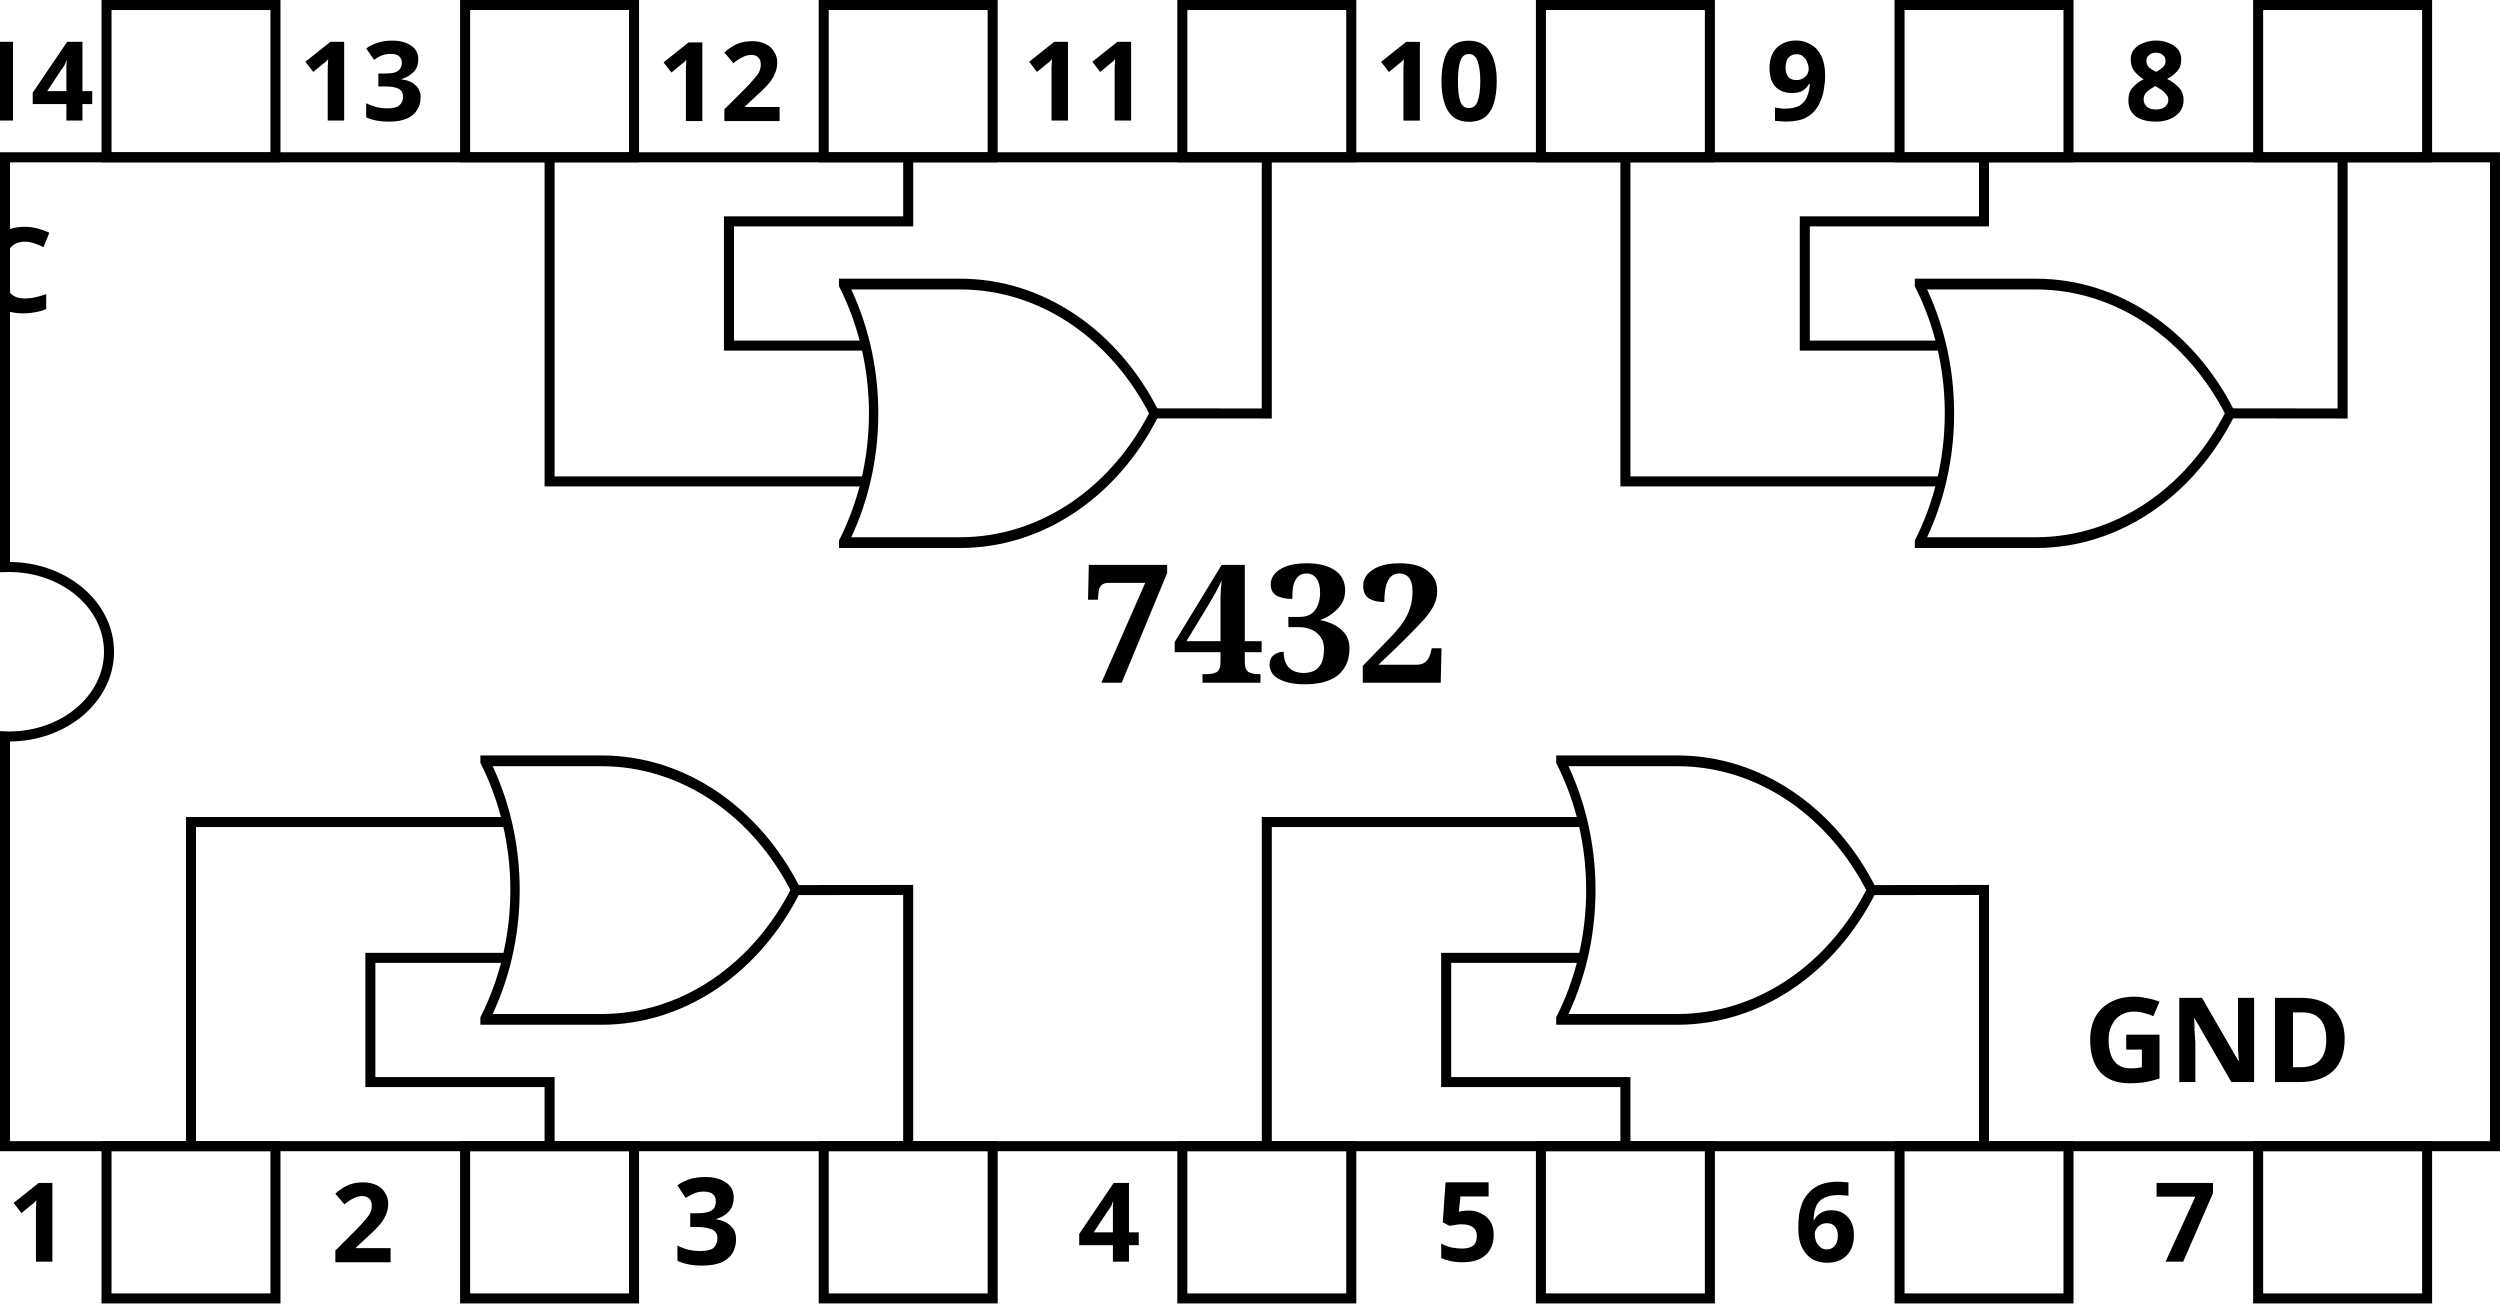
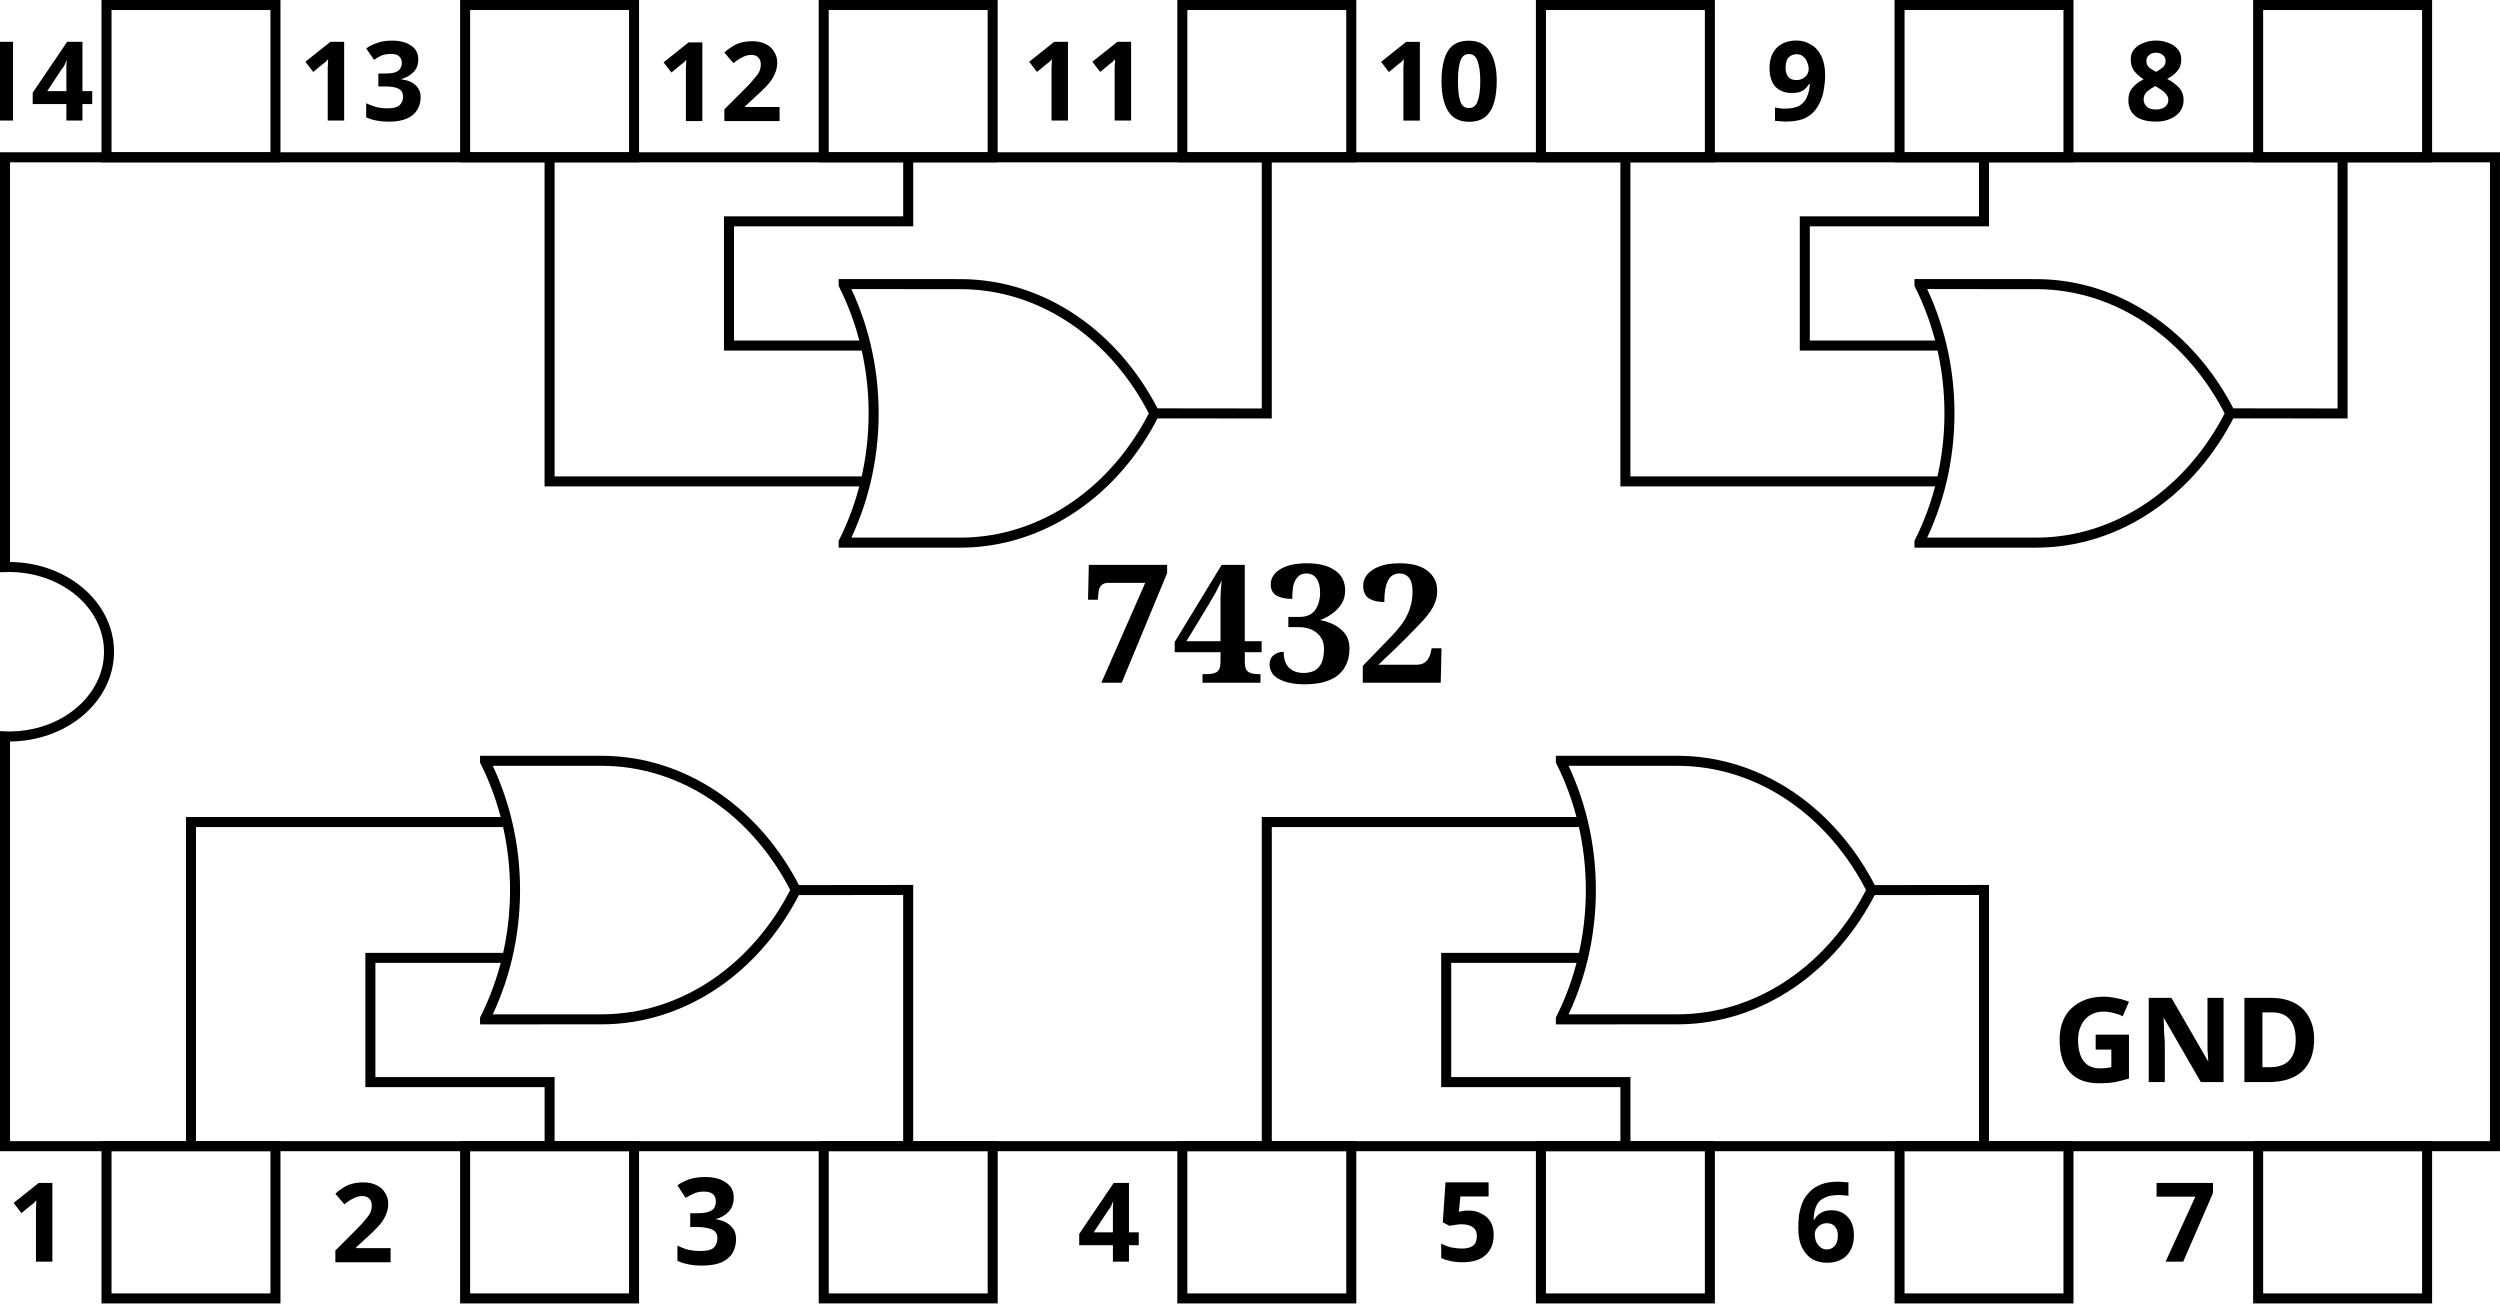
- <svg xmlns="http://www.w3.org/2000/svg" width="99.736mm" height="52mm" viewBox="0 0 99.736 52" version="1.1" id="svg12701">
+ <svg xmlns="http://www.w3.org/2000/svg" id="svg12701" version="1.1" viewBox="0 0 99.736 52" height="52mm" width="99.736mm">
  <defs id="defs12698" />
  <g id="layer1-3" transform="translate(-0.132696,-0.35253)">
    <g id="g7977" style="stroke:#000000;stroke-opacity:1">
+       <path id="rect61-91-43-0-9" style="stroke:#000000;stroke-opacity:1;fill:none;stroke-width:0.4;stroke-dasharray:none" d="M 0.333,46.078 H 99.668 V 6.628 H 0.333 V 22.975 a 3.989,3.381 0 0 1 0.159,-0.002 3.989,3.381 0 0 1 3.99,3.38 3.989,3.381 0 0 1 -3.99,3.381 3.989,3.381 0 0 1 -0.159,-0.004 z" />
      <g id="g7907" style="stroke:#000000;stroke-width:0.4;stroke-dasharray:none;stroke-opacity:1">
        <g id="g7698" style="stroke:#000000;stroke-width:0.4;stroke-dasharray:none;stroke-opacity:1" transform="translate(0,0.2198373)">
          <rect style="fill:none;fill-opacity:1;stroke:#000000;stroke-width:0.4;stroke-dasharray:none;stroke-opacity:1" id="rect53372-9-6-5" width="6.74" height="6.075" x="90.22" y="0.333" />
          <text xml:space="preserve" style="font-style:normal;font-variant:normal;font-weight:bold;font-stretch:normal;font-size:4.404px;font-family:sans;-inkscape-font-specification:'sans Bold';text-align:center;text-anchor:middle;fill:#000000;fill-opacity:1;stroke:none;stroke-width:0;stroke-dasharray:none;stroke-opacity:1" x="93.592" y="4.94" id="text53376-0-2-9">
            <tspan id="tspan53374-4-9-4" style="font-size:4.404px;fill:#000000;fill-opacity:1;stroke:none;stroke-width:0;stroke-dasharray:none;stroke-opacity:1" x="93.592" y="4.94">8</tspan>
            <tspan style="font-size:4.404px;fill:#000000;fill-opacity:1;stroke:none;stroke-width:0;stroke-dasharray:none;stroke-opacity:1" x="93.592" y="10.445" id="tspan54525-12-6" />
          </text>
        </g>
        <g id="g7704" style="stroke:#000000;stroke-width:0.4;stroke-dasharray:none;stroke-opacity:1" transform="translate(3.4968058e-6,0.0663045)">
          <rect style="fill:none;fill-opacity:1;stroke:#000000;stroke-width:0.4;stroke-dasharray:none;stroke-opacity:1" id="rect53372-9-5-7-2" width="6.74" height="6.075" x="75.914" y="0.486" />
          <text xml:space="preserve" style="font-style:normal;font-variant:normal;font-weight:bold;font-stretch:normal;font-size:4.404px;font-family:sans;-inkscape-font-specification:'sans Bold';text-align:center;text-anchor:middle;fill:#000000;fill-opacity:1;stroke:none;stroke-width:0;stroke-dasharray:none;stroke-opacity:1" x="79.293" y="5.091" id="text53376-0-1-0-2">
            <tspan id="tspan53374-4-2-9-4" style="font-size:4.404px;fill:#000000;fill-opacity:1;stroke:none;stroke-width:0;stroke-dasharray:none;stroke-opacity:1" x="79.293" y="5.091">9</tspan>
            <tspan style="font-size:4.404px;fill:#000000;fill-opacity:1;stroke:none;stroke-width:0;stroke-dasharray:none;stroke-opacity:1" x="79.293" y="10.596" id="tspan54525-9-3-7" />
          </text>
        </g>
        <g id="g7710" style="stroke:#000000;stroke-width:0.4;stroke-dasharray:none;stroke-opacity:1" transform="translate(6.9936117e-6,0.06630385)">
          <rect style="fill:none;fill-opacity:1;stroke:#000000;stroke-width:0.4;stroke-dasharray:none;stroke-opacity:1" id="rect53372-9-3-6-5" width="6.74" height="6.075" x="61.607" y="0.486" />
          <text xml:space="preserve" style="font-style:normal;font-variant:normal;font-weight:bold;font-stretch:normal;font-size:4.404px;font-family:sans;-inkscape-font-specification:'sans Bold';text-align:center;text-anchor:middle;fill:#000000;fill-opacity:1;stroke:none;stroke-width:0;stroke-dasharray:none;stroke-opacity:1" x="64.929" y="5.098" id="text53376-0-8-0-4">
            <tspan id="tspan53374-4-0-6-8" style="font-size:4.404px;fill:#000000;fill-opacity:1;stroke:none;stroke-width:0;stroke-dasharray:none;stroke-opacity:1" x="64.929" y="5.098">10</tspan>
            <tspan style="font-size:4.404px;fill:#000000;fill-opacity:1;stroke:none;stroke-width:0;stroke-dasharray:none;stroke-opacity:1" x="64.929" y="10.602" id="tspan54525-92-2-1" />
          </text>
        </g>
        <g id="g7776" style="stroke:#000000;stroke-width:0.4;stroke-dasharray:none;stroke-opacity:1" transform="translate(1.0490417e-5,0.0663045)">
          <rect style="fill:none;fill-opacity:1;stroke:#000000;stroke-width:0.4;stroke-dasharray:none;stroke-opacity:1" id="rect53372-9-1-6-6-8" width="6.74" height="6.075" x="47.301" y="0.486" />
          <text xml:space="preserve" style="font-style:normal;font-variant:normal;font-weight:bold;font-stretch:normal;font-size:4.404px;font-family:sans;-inkscape-font-specification:'sans Bold';text-align:center;text-anchor:middle;fill:#000000;fill-opacity:1;stroke:none;stroke-width:0;stroke-dasharray:none;stroke-opacity:1" x="50.891" y="5.096" id="text53376-0-87-1-9">
            <tspan id="tspan53374-4-4-8-3" style="font-size:4.404px;fill:#000000;fill-opacity:1;stroke:none;stroke-width:0;stroke-dasharray:none;stroke-opacity:1" x="50.891" y="5.096">11</tspan>
            <tspan style="font-size:4.404px;fill:#000000;fill-opacity:1;stroke:none;stroke-width:0;stroke-dasharray:none;stroke-opacity:1" x="50.891" y="10.6" id="tspan54525-1-7-6" />
          </text>
        </g>
        <g id="g7782" style="stroke:#000000;stroke-width:0.4;stroke-dasharray:none;stroke-opacity:1" transform="translate(6.3578288e-6,0.06630385)">
          <rect style="fill:none;fill-opacity:1;stroke:#000000;stroke-width:0.4;stroke-dasharray:none;stroke-opacity:1" id="rect53372-9-1-6-0" width="6.74" height="6.075" x="32.994" y="0.486" />
          <text xml:space="preserve" style="font-style:normal;font-variant:normal;font-weight:bold;font-stretch:normal;font-size:4.404px;font-family:sans;-inkscape-font-specification:'sans Bold';text-align:center;text-anchor:middle;fill:#000000;fill-opacity:1;stroke:none;stroke-width:0;stroke-dasharray:none;stroke-opacity:1" x="36.307" y="5.118" id="text53376-0-5-0-2">
            <tspan id="tspan53374-4-5-2-1" style="font-size:4.404px;fill:#000000;fill-opacity:1;stroke:none;stroke-width:0;stroke-dasharray:none;stroke-opacity:1" x="36.307" y="5.118">12</tspan>
            <tspan style="font-size:4.404px;fill:#000000;fill-opacity:1;stroke:none;stroke-width:0;stroke-dasharray:none;stroke-opacity:1" x="36.307" y="10.622" id="tspan54525-0-3-0" />
          </text>
        </g>
        <g id="g7788" style="stroke:#000000;stroke-width:0.4;stroke-dasharray:none;stroke-opacity:1" transform="translate(-1.5894572e-6,0.06630322)">
          <rect style="fill:none;fill-opacity:1;stroke:#000000;stroke-width:0.4;stroke-dasharray:none;stroke-opacity:1" id="rect53372-9-38-92-1" width="6.74" height="6.075" x="18.688" y="0.486" />
          <text xml:space="preserve" style="font-style:normal;font-variant:normal;font-weight:bold;font-stretch:normal;font-size:4.404px;font-family:sans;-inkscape-font-specification:'sans Bold';text-align:center;text-anchor:middle;fill:#000000;fill-opacity:1;stroke:none;stroke-width:0;stroke-dasharray:none;stroke-opacity:1" x="22.016" y="5.096" id="text53376-0-6-5-1">
            <tspan id="tspan53374-4-48-92-0" style="font-size:4.404px;fill:#000000;fill-opacity:1;stroke:none;stroke-width:0;stroke-dasharray:none;stroke-opacity:1" x="22.016" y="5.096">13</tspan>
            <tspan style="font-size:4.404px;fill:#000000;fill-opacity:1;stroke:none;stroke-width:0;stroke-dasharray:none;stroke-opacity:1" x="22.016" y="10.6" id="tspan54525-5-2-8" />
          </text>
        </g>
        <g id="g7793" style="stroke:#000000;stroke-width:0.4;stroke-dasharray:none;stroke-opacity:1">
          <rect style="fill:none;fill-opacity:1;stroke:#000000;stroke-width:0.4;stroke-dasharray:none;stroke-opacity:1" id="rect53372-5-2" width="6.74" height="6.075" x="4.382" y="0.553" />
          <text xml:space="preserve" style="font-style:normal;font-variant:normal;font-weight:bold;font-stretch:normal;font-size:4.404px;font-family:sans;-inkscape-font-specification:'sans Bold';text-align:center;text-anchor:middle;fill:#000000;fill-opacity:1;stroke:none;stroke-width:0;stroke-dasharray:none;stroke-opacity:1" x="7.659" y="5.162" id="text53376-3-5">
            <tspan id="tspan53374-5-4" style="font-size:4.404px;fill:#000000;fill-opacity:1;stroke:none;stroke-width:0;stroke-dasharray:none;stroke-opacity:1" x="7.659" y="5.162">14</tspan>
          </text>
        </g>
      </g>
      <g id="g7871" style="stroke:#000000;stroke-width:0.4;stroke-dasharray:none;stroke-opacity:1" transform="translate(0,-0.1066333)">
        <g id="g7830" style="stroke:#000000;stroke-width:0.4;stroke-dasharray:none;stroke-opacity:1">
          <rect style="fill:none;fill-opacity:1;stroke:#000000;stroke-width:0.4;stroke-dasharray:none;stroke-opacity:1" id="rect53372-9-29-6-6" width="6.74" height="6.075" x="90.22" y="46.184" />
          <text xml:space="preserve" style="font-style:normal;font-variant:normal;font-weight:bold;font-stretch:normal;font-size:4.404px;font-family:sans;-inkscape-font-specification:'sans Bold';text-align:center;text-anchor:middle;fill:#000000;fill-opacity:1;stroke:none;stroke-width:0;stroke-dasharray:none;stroke-opacity:1" x="93.603" y="50.794" id="text53376-0-60-1-4">
            <tspan style="font-size:4.404px;fill:#000000;fill-opacity:1;stroke:none;stroke-width:0;stroke-dasharray:none;stroke-opacity:1" x="93.603" y="50.794" id="tspan54525-3-2-6">7</tspan>
          </text>
        </g>
        <g id="g7825" style="stroke:#000000;stroke-width:0.4;stroke-dasharray:none;stroke-opacity:1">
          <rect style="fill:none;fill-opacity:1;stroke:#000000;stroke-width:0.4;stroke-dasharray:none;stroke-opacity:1" id="rect53372-9-5-4-9-5" width="6.74" height="6.075" x="75.914" y="46.184" />
          <text xml:space="preserve" style="font-style:normal;font-variant:normal;font-weight:bold;font-stretch:normal;font-size:4.404px;font-family:sans;-inkscape-font-specification:'sans Bold';text-align:center;text-anchor:middle;fill:#000000;fill-opacity:1;stroke:none;stroke-width:0;stroke-dasharray:none;stroke-opacity:1" x="79.279" y="50.789" id="text53376-0-1-3-3-8">
            <tspan style="font-size:4.404px;fill:#000000;fill-opacity:1;stroke:none;stroke-width:0;stroke-dasharray:none;stroke-opacity:1" x="79.279" y="50.789" id="tspan54525-9-4-1-6">6</tspan>
          </text>
        </g>
        <g id="g7820" style="stroke:#000000;stroke-width:0.4;stroke-dasharray:none;stroke-opacity:1">
          <rect style="fill:none;fill-opacity:1;stroke:#000000;stroke-width:0.4;stroke-dasharray:none;stroke-opacity:1" id="rect53372-9-3-1-9-8" width="6.74" height="6.075" x="61.607" y="46.184" />
          <text xml:space="preserve" style="font-style:normal;font-variant:normal;font-weight:bold;font-stretch:normal;font-size:4.404px;font-family:sans;-inkscape-font-specification:'sans Bold';text-align:center;text-anchor:middle;fill:#000000;fill-opacity:1;stroke:none;stroke-width:0;stroke-dasharray:none;stroke-opacity:1" x="64.971" y="50.772" id="text53376-0-8-9-4-4">
            <tspan style="font-size:4.404px;fill:#000000;fill-opacity:1;stroke:none;stroke-width:0;stroke-dasharray:none;stroke-opacity:1" x="64.971" y="50.772" id="tspan54525-92-0-7-7">5</tspan>
          </text>
        </g>
        <g id="g7815" style="stroke:#000000;stroke-width:0.4;stroke-dasharray:none;stroke-opacity:1">
          <rect style="fill:none;fill-opacity:1;stroke:#000000;stroke-width:0.4;stroke-dasharray:none;stroke-opacity:1" id="rect53372-4-9-4" width="6.74" height="6.075" x="47.301" y="46.184" />
          <text xml:space="preserve" style="font-style:normal;font-variant:normal;font-weight:bold;font-stretch:normal;font-size:4.404px;font-family:sans;-inkscape-font-specification:'sans Bold';text-align:center;text-anchor:middle;fill:#000000;fill-opacity:1;stroke:none;stroke-width:0;stroke-dasharray:none;stroke-opacity:1" x="50.671" y="50.794" id="text53376-0-87-5-4-0">
            <tspan style="font-size:4.404px;fill:#000000;fill-opacity:1;stroke:none;stroke-width:0;stroke-dasharray:none;stroke-opacity:1" x="50.671" y="50.794" id="tspan54525-1-2-5-6">4</tspan>
          </text>
        </g>
        <g id="g7810" style="stroke:#000000;stroke-width:0.4;stroke-dasharray:none;stroke-opacity:1" transform="matrix(1.000355,0,0,0.9963328,-0.01291478,0.1655308)">
          <rect style="fill:none;fill-opacity:1;stroke:#000000;stroke-width:0.4;stroke-dasharray:none;stroke-opacity:1" id="rect53372-9-1-4-8-9" width="6.738" height="6.098" x="32.996" y="46.187" />
          <text xml:space="preserve" style="font-style:normal;font-variant:normal;font-weight:bold;font-stretch:normal;font-size:4.797px;font-family:sans;-inkscape-font-specification:'sans Bold';text-align:center;text-anchor:middle;fill:#000000;fill-opacity:1;stroke:none;stroke-width:0;stroke-dasharray:none;stroke-opacity:1" x="36.697" y="50.469" id="text53376-0-5-1-3-9" transform="scale(0.9910677,1.009013)">
            <tspan id="tspan53374-4-5-7-6-0" style="font-size:4.797px;fill:#000000;fill-opacity:1;stroke:none;stroke-width:0;stroke-dasharray:none;stroke-opacity:1" x="36.697" y="50.469">3</tspan>
            <tspan style="font-size:4.797px;fill:#000000;fill-opacity:1;stroke:none;stroke-width:0;stroke-dasharray:none;stroke-opacity:1" x="36.697" y="56.465" id="tspan54525-0-7-1-8" />
          </text>
        </g>
        <g id="g7804" style="stroke:#000000;stroke-width:0.4;stroke-dasharray:none;stroke-opacity:1">
          <rect style="fill:none;fill-opacity:1;stroke:#000000;stroke-width:0.4;stroke-dasharray:none;stroke-opacity:1" id="rect53372-9-38-9-0-3" width="6.74" height="6.075" x="18.688" y="46.184" />
          <text xml:space="preserve" style="font-style:normal;font-variant:normal;font-weight:bold;font-stretch:normal;font-size:4.404px;font-family:sans;-inkscape-font-specification:'sans Bold';text-align:center;text-anchor:middle;fill:#000000;fill-opacity:1;stroke:none;stroke-width:0;stroke-dasharray:none;stroke-opacity:1" x="22.047" y="50.816" id="text53376-0-6-1-6-4">
            <tspan id="tspan53374-4-48-9-3-0" style="font-size:4.404px;fill:#000000;fill-opacity:1;stroke:none;stroke-width:0;stroke-dasharray:none;stroke-opacity:1" x="22.047" y="50.816">2</tspan>
            <tspan style="font-size:4.404px;fill:#000000;fill-opacity:1;stroke:none;stroke-width:0;stroke-dasharray:none;stroke-opacity:1" x="22.047" y="56.32" id="tspan54525-5-1-2-3" />
          </text>
        </g>
        <g id="g7798" style="stroke:#000000;stroke-width:0.4;stroke-dasharray:none;stroke-opacity:1">
          <text xml:space="preserve" style="font-style:normal;font-variant:normal;font-weight:bold;font-stretch:normal;font-size:4.404px;font-family:sans;-inkscape-font-specification:'sans Bold';text-align:center;text-anchor:middle;fill:#000000;fill-opacity:1;stroke:none;stroke-width:0;stroke-dasharray:none;stroke-opacity:1" x="7.972" y="50.794" id="text53376-1-7-3">
            <tspan id="tspan53374-3-3-1" style="font-size:4.404px;fill:#000000;fill-opacity:1;stroke:none;stroke-width:0;stroke-dasharray:none;stroke-opacity:1" x="7.972" y="50.794">1</tspan>
          </text>
          <rect style="fill:none;fill-opacity:1;stroke:#000000;stroke-width:0.4;stroke-dasharray:none;stroke-opacity:1" id="rect53372-9-2-1-0-1" width="6.74" height="6.075" x="4.382" y="46.184" />
        </g>
      </g>
-       <path id="rect61-91-43-0-9" style="fill:none;stroke:#000000;stroke-width:0.4;stroke-dasharray:none;stroke-opacity:1" d="M 0.333,46.078 H 99.668 V 6.628 H 0.333 V 22.975 a 3.989,3.381 0 0 1 0.159,-0.002 3.989,3.381 0 0 1 3.99,3.38 3.989,3.381 0 0 1 -3.99,3.381 3.989,3.381 0 0 1 -0.159,-0.004 z" />
-     </g>
-     <g id="g7692" transform="translate(0,-0.0526796)" style="stroke:#000000;stroke-opacity:1">
-       <text xml:space="preserve" style="font-size:4.695px;font-family:sans;-inkscape-font-specification:'sans, Normal';text-align:center;text-anchor:middle;fill:#000000;fill-opacity:1;stroke:none;stroke-width:0;stroke-dasharray:none;stroke-opacity:1" x="7.559" y="11.919" id="text10082-1">
-         <tspan id="tspan10080-9" style="font-style:normal;font-variant:normal;font-weight:bold;font-stretch:normal;font-size:4.695px;font-family:sans-serif;-inkscape-font-specification:'sans-serif Bold';fill:#000000;fill-opacity:1;stroke:none;stroke-width:0;stroke-dasharray:none;stroke-opacity:1" x="7.559" y="11.919">V<tspan style="font-size:4.695px;baseline-shift:sub;fill:#000000;fill-opacity:1;stroke:none;stroke-width:0;stroke-dasharray:none;stroke-opacity:1" id="tspan10134-6">CC</tspan>
-         </tspan>
-       </text>
-       <text xml:space="preserve" style="font-style:normal;font-variant:normal;font-weight:bold;font-stretch:normal;font-size:4.695px;font-family:sans-serif;-inkscape-font-specification:'sans-serif Bold';text-align:center;text-anchor:middle;fill:#000000;fill-opacity:1;stroke:none;stroke-width:0;stroke-dasharray:none;stroke-opacity:1" x="92.873" y="43.574" id="text10138-9">
-         <tspan id="tspan10136-3" style="fill:#000000;fill-opacity:1;stroke:none;stroke-width:0;stroke-dasharray:none;stroke-opacity:1" x="92.873" y="43.574">GND</tspan>
-       </text>
+       <g id="g7692" transform="translate(0,-0.0526796)" style="stroke:#000000;stroke-opacity:1">
+         <text xml:space="preserve" style="font-size:4.695px;font-family:sans;-inkscape-font-specification:'sans, Normal';text-align:center;text-anchor:middle;fill:#000000;fill-opacity:1;stroke:none;stroke-width:0;stroke-dasharray:none;stroke-opacity:1" x="7.559" y="11.919" id="text10082-1">
+           <tspan id="tspan10080-9" style="font-style:normal;font-variant:normal;font-weight:bold;font-stretch:normal;font-size:4.695px;font-family:sans-serif;-inkscape-font-specification:'sans-serif Bold';fill:#000000;fill-opacity:1;stroke:none;stroke-width:0;stroke-dasharray:none;stroke-opacity:1" x="7.559" y="11.919">V<tspan style="font-size:4.695px;baseline-shift:sub;fill:#000000;fill-opacity:1;stroke:none;stroke-width:0;stroke-dasharray:none;stroke-opacity:1" id="tspan10134-6">CC</tspan>
+           </tspan>
+         </text>
+         <text xml:space="preserve" style="font-style:normal;font-variant:normal;font-weight:bold;font-stretch:normal;font-size:4.695px;font-family:sans-serif;-inkscape-font-specification:'sans-serif Bold';text-align:center;text-anchor:middle;fill:#000000;fill-opacity:1;stroke:none;stroke-width:0;stroke-dasharray:none;stroke-opacity:1" x="92.873" y="43.574" id="text10138-9">
+           <tspan id="tspan10136-3" style="fill:#000000;fill-opacity:1;stroke:none;stroke-width:0;stroke-dasharray:none;stroke-opacity:1" x="92.873" y="43.574">GND</tspan>
+         </text>
+       </g>
+       <g id="g22682">
+         <path id="rect9115-4" style="fill:none;stroke:#000000;stroke-width:0.4;stroke-dasharray:none;stroke-opacity:1" d="m 33.79,11.685 v 0.025 c 0.758,1.514 1.196,3.262 1.196,5.134 0,1.871 -0.438,3.62 -1.196,5.133 v 0.024 h 4.643 c 3.313,0 6.205,-2.077 7.756,-5.156 -1.551,-3.08 -4.443,-5.158 -7.756,-5.158 z m 2.575,-5.058 v 2.556 h -7.15 l 1e-6,4.956 h 5.462 m -12.619,-7.511 4e-6,12.93 12.632,-2e-6 m 11.498,-2.715 4.482,0.005 -2e-6,-10.221" />
+         <path id="rect9115-4-6" style="fill:none;stroke:#000000;stroke-width:0.4;stroke-dasharray:none;stroke-opacity:1" d="m 76.709,11.685 v 0.025 c 0.758,1.514 1.196,3.262 1.196,5.134 0,1.871 -0.438,3.62 -1.196,5.133 v 0.024 h 4.643 c 3.313,0 6.205,-2.077 7.756,-5.156 -1.551,-3.08 -4.443,-5.158 -7.756,-5.158 z m 2.575,-5.058 v 2.556 h -7.15 l 10e-7,4.956 h 5.462 m -12.619,-7.511 4e-6,12.93 12.632,-2e-6 m 11.498,-2.715 4.482,0.005 -2e-6,-10.221" />
+         <path id="rect9115-4-0" style="fill:none;stroke:#000000;stroke-width:0.4;stroke-dasharray:none;stroke-opacity:1" d="m 19.484,41.02 v -0.025 c 0.758,-1.514 1.196,-3.262 1.196,-5.134 0,-1.871 -0.438,-3.62 -1.196,-5.133 v -0.024 h 4.643 c 3.313,0 6.205,2.077 7.756,5.156 -1.551,3.08 -4.443,5.158 -7.756,5.158 z m 2.575,5.058 v -2.556 h -7.15 l 10e-7,-4.956 h 5.462 m -12.619,7.511 3.2e-6,-12.93 12.632,2e-6 m 11.498,2.715 4.482,-0.005 -2e-6,10.221" />
+         <path id="rect9115-4-6-2" style="fill:none;stroke:#000000;stroke-width:0.4;stroke-dasharray:none;stroke-opacity:1" d="m 62.403,41.02 v -0.025 c 0.758,-1.514 1.196,-3.262 1.196,-5.134 0,-1.871 -0.438,-3.62 -1.196,-5.133 v -0.024 h 4.643 c 3.313,0 6.205,2.077 7.756,5.156 -1.551,3.08 -4.443,5.158 -7.756,5.158 z m 2.575,5.058 v -2.556 h -7.15 l 10e-7,-4.956 h 5.462 m -12.619,7.511 4e-6,-12.93 12.632,2e-6 m 11.498,2.715 4.482,-0.005 -2e-6,10.221" />
+       </g>
    </g>
    <text xml:space="preserve" style="font-style:normal;font-variant:normal;font-weight:bold;font-stretch:normal;font-size:6.573px;font-family:sans-serif;-inkscape-font-specification:'sans-serif Bold';text-align:center;text-anchor:middle;fill:#000000;fill-opacity:1;stroke:none;stroke-width:0;stroke-dasharray:none;stroke-opacity:1" x="54.866" y="27.589" id="text35571-7">
      <tspan id="tspan35569-5" style="font-style:normal;font-variant:normal;font-weight:bold;font-stretch:normal;font-size:6.573px;font-family:serif;-inkscape-font-specification:'serif Bold';fill:#000000;fill-opacity:1;stroke:none;stroke-width:0;stroke-dasharray:none;stroke-opacity:1" x="54.866" y="27.589">7432</tspan>
    </text>
-     <g id="g8019" style="stroke:#000000;stroke-width:0.3;stroke-dasharray:none;stroke-opacity:1" transform="translate(0,-0.0526796)">
-       <g id="g7653-2" style="stroke:#000000;stroke-width:0.3;stroke-dasharray:none;stroke-opacity:1" transform="matrix(1,0,0,-1,14.30637,52.81046)">
-         <path style="fill:none;fill-opacity:1;stroke:#000000;stroke-width:0.4;stroke-dasharray:none;stroke-opacity:1" d="m 31.882,35.914 4.482,-0.005 -2e-6,10.221" id="path9938-7" />
-         <path style="fill:none;fill-opacity:1;stroke:#000000;stroke-width:0.4;stroke-dasharray:none;stroke-opacity:1" d="m 7.752,46.13 3.2e-6,-12.93 12.632,2e-6" id="path10077-0" />
-         <path style="fill:none;fill-opacity:1;stroke:#000000;stroke-width:0.4;stroke-dasharray:none;stroke-opacity:1" d="m 22.058,46.13 v -2.556 h -7.15 l 10e-7,-4.956 5.462,0" id="path10205-9" />
-         <g id="g54917" style="fill:none;stroke:#000000;stroke-width:1.082;stroke-dasharray:none;stroke-opacity:1" transform="matrix(0.3447059,0,0,-0.3967988,10.64797,67.83593)">
-           <path id="rect9115-4" stroke-linecap="square" d="m 25.632,67.448 v 0.062 c 2.199,3.815 3.469,8.221 3.469,12.938 0,4.716 -1.27,9.122 -3.469,12.935 v 0.06 h 13.469 c 9.61,0 18,-5.235 22.5,-12.995 -4.5,-7.761 -12.89,-13 -22.5,-13 z" style="fill:none;stroke:#000000;stroke-width:1.082;stroke-dasharray:none;stroke-opacity:1" />
-         </g>
-       </g>
-       <g id="g7653-2-6" style="stroke:#000000;stroke-width:0.3;stroke-dasharray:none;stroke-opacity:1" transform="matrix(1,0,0,-1,57.22545,52.81046)">
-         <path style="fill:none;fill-opacity:1;stroke:#000000;stroke-width:0.4;stroke-dasharray:none;stroke-opacity:1" d="m 31.882,35.914 4.482,-0.005 -2e-6,10.221" id="path9938-7-7" />
-         <path style="fill:none;fill-opacity:1;stroke:#000000;stroke-width:0.4;stroke-dasharray:none;stroke-opacity:1" d="m 7.752,46.13 3.2e-6,-12.93 12.632,2e-6" id="path10077-0-5" />
-         <path style="fill:none;fill-opacity:1;stroke:#000000;stroke-width:0.4;stroke-dasharray:none;stroke-opacity:1" d="m 22.058,46.13 v -2.556 h -7.15 l 10e-7,-4.956 h 5.462" id="path10205-9-3" />
-         <g id="g54917-5" style="fill:none;stroke:#000000;stroke-width:1.082;stroke-dasharray:none;stroke-opacity:1" transform="matrix(0.3447059,0,0,-0.3967988,10.64797,67.83593)">
-           <path id="rect9115-4-6" stroke-linecap="square" d="m 25.632,67.448 v 0.062 c 2.199,3.815 3.469,8.221 3.469,12.938 0,4.716 -1.27,9.122 -3.469,12.935 v 0.06 h 13.469 c 9.61,0 18,-5.235 22.5,-12.995 -4.5,-7.761 -12.89,-13 -22.5,-13 z" style="fill:none;stroke:#000000;stroke-width:1.082;stroke-dasharray:none;stroke-opacity:1" />
-         </g>
-       </g>
-       <g id="g7653-2-2" style="stroke:#000000;stroke-width:0.3;stroke-dasharray:none;stroke-opacity:1">
-         <path style="fill:none;fill-opacity:1;stroke:#000000;stroke-width:0.4;stroke-dasharray:none;stroke-opacity:1" d="m 31.882,35.914 4.482,-0.005 -2e-6,10.221" id="path9938-7-9" />
-         <path style="fill:none;fill-opacity:1;stroke:#000000;stroke-width:0.4;stroke-dasharray:none;stroke-opacity:1" d="m 7.752,46.13 3.2e-6,-12.93 12.632,2e-6" id="path10077-0-1" />
-         <path style="fill:none;fill-opacity:1;stroke:#000000;stroke-width:0.4;stroke-dasharray:none;stroke-opacity:1" d="m 22.058,46.13 v -2.556 h -7.15 l 10e-7,-4.956 h 5.462" id="path10205-9-2" />
-         <g id="g54917-7" style="fill:none;stroke:#000000;stroke-width:1.082;stroke-dasharray:none;stroke-opacity:1" transform="matrix(0.3447059,0,0,-0.3967988,10.64797,67.83593)">
-           <path id="rect9115-4-0" stroke-linecap="square" d="m 25.632,67.448 v 0.062 c 2.199,3.815 3.469,8.221 3.469,12.938 0,4.716 -1.27,9.122 -3.469,12.935 v 0.06 h 13.469 c 9.61,0 18,-5.235 22.5,-12.995 -4.5,-7.761 -12.89,-13 -22.5,-13 z" style="fill:none;stroke:#000000;stroke-width:1.082;stroke-dasharray:none;stroke-opacity:1" />
-         </g>
-       </g>
-       <g id="g7653-2-6-9" style="stroke:#000000;stroke-width:0.3;stroke-dasharray:none;stroke-opacity:1" transform="translate(42.91908)">
-         <path style="fill:none;fill-opacity:1;stroke:#000000;stroke-width:0.4;stroke-dasharray:none;stroke-opacity:1" d="m 31.882,35.914 4.482,-0.005 -2e-6,10.221" id="path9938-7-7-3" />
-         <path style="fill:none;fill-opacity:1;stroke:#000000;stroke-width:0.4;stroke-dasharray:none;stroke-opacity:1" d="m 7.752,46.13 3.2e-6,-12.93 12.632,2e-6" id="path10077-0-5-6" />
-         <path style="fill:none;fill-opacity:1;stroke:#000000;stroke-width:0.4;stroke-dasharray:none;stroke-opacity:1" d="m 22.058,46.13 v -2.556 h -7.15 l 10e-7,-4.956 h 5.462" id="path10205-9-3-0" />
-         <g id="g54917-5-6" style="fill:none;stroke:#000000;stroke-width:1.082;stroke-dasharray:none;stroke-opacity:1" transform="matrix(0.3447059,0,0,-0.3967988,10.64797,67.83593)">
-           <path id="rect9115-4-6-2" stroke-linecap="square" d="m 25.632,67.448 v 0.062 c 2.199,3.815 3.469,8.221 3.469,12.938 0,4.716 -1.27,9.122 -3.469,12.935 v 0.06 h 13.469 c 9.61,0 18,-5.235 22.5,-12.995 -4.5,-7.761 -12.89,-13 -22.5,-13 z" style="fill:none;stroke:#000000;stroke-width:1.082;stroke-dasharray:none;stroke-opacity:1" />
-         </g>
-       </g>
-     </g>
  </g>
</svg>
